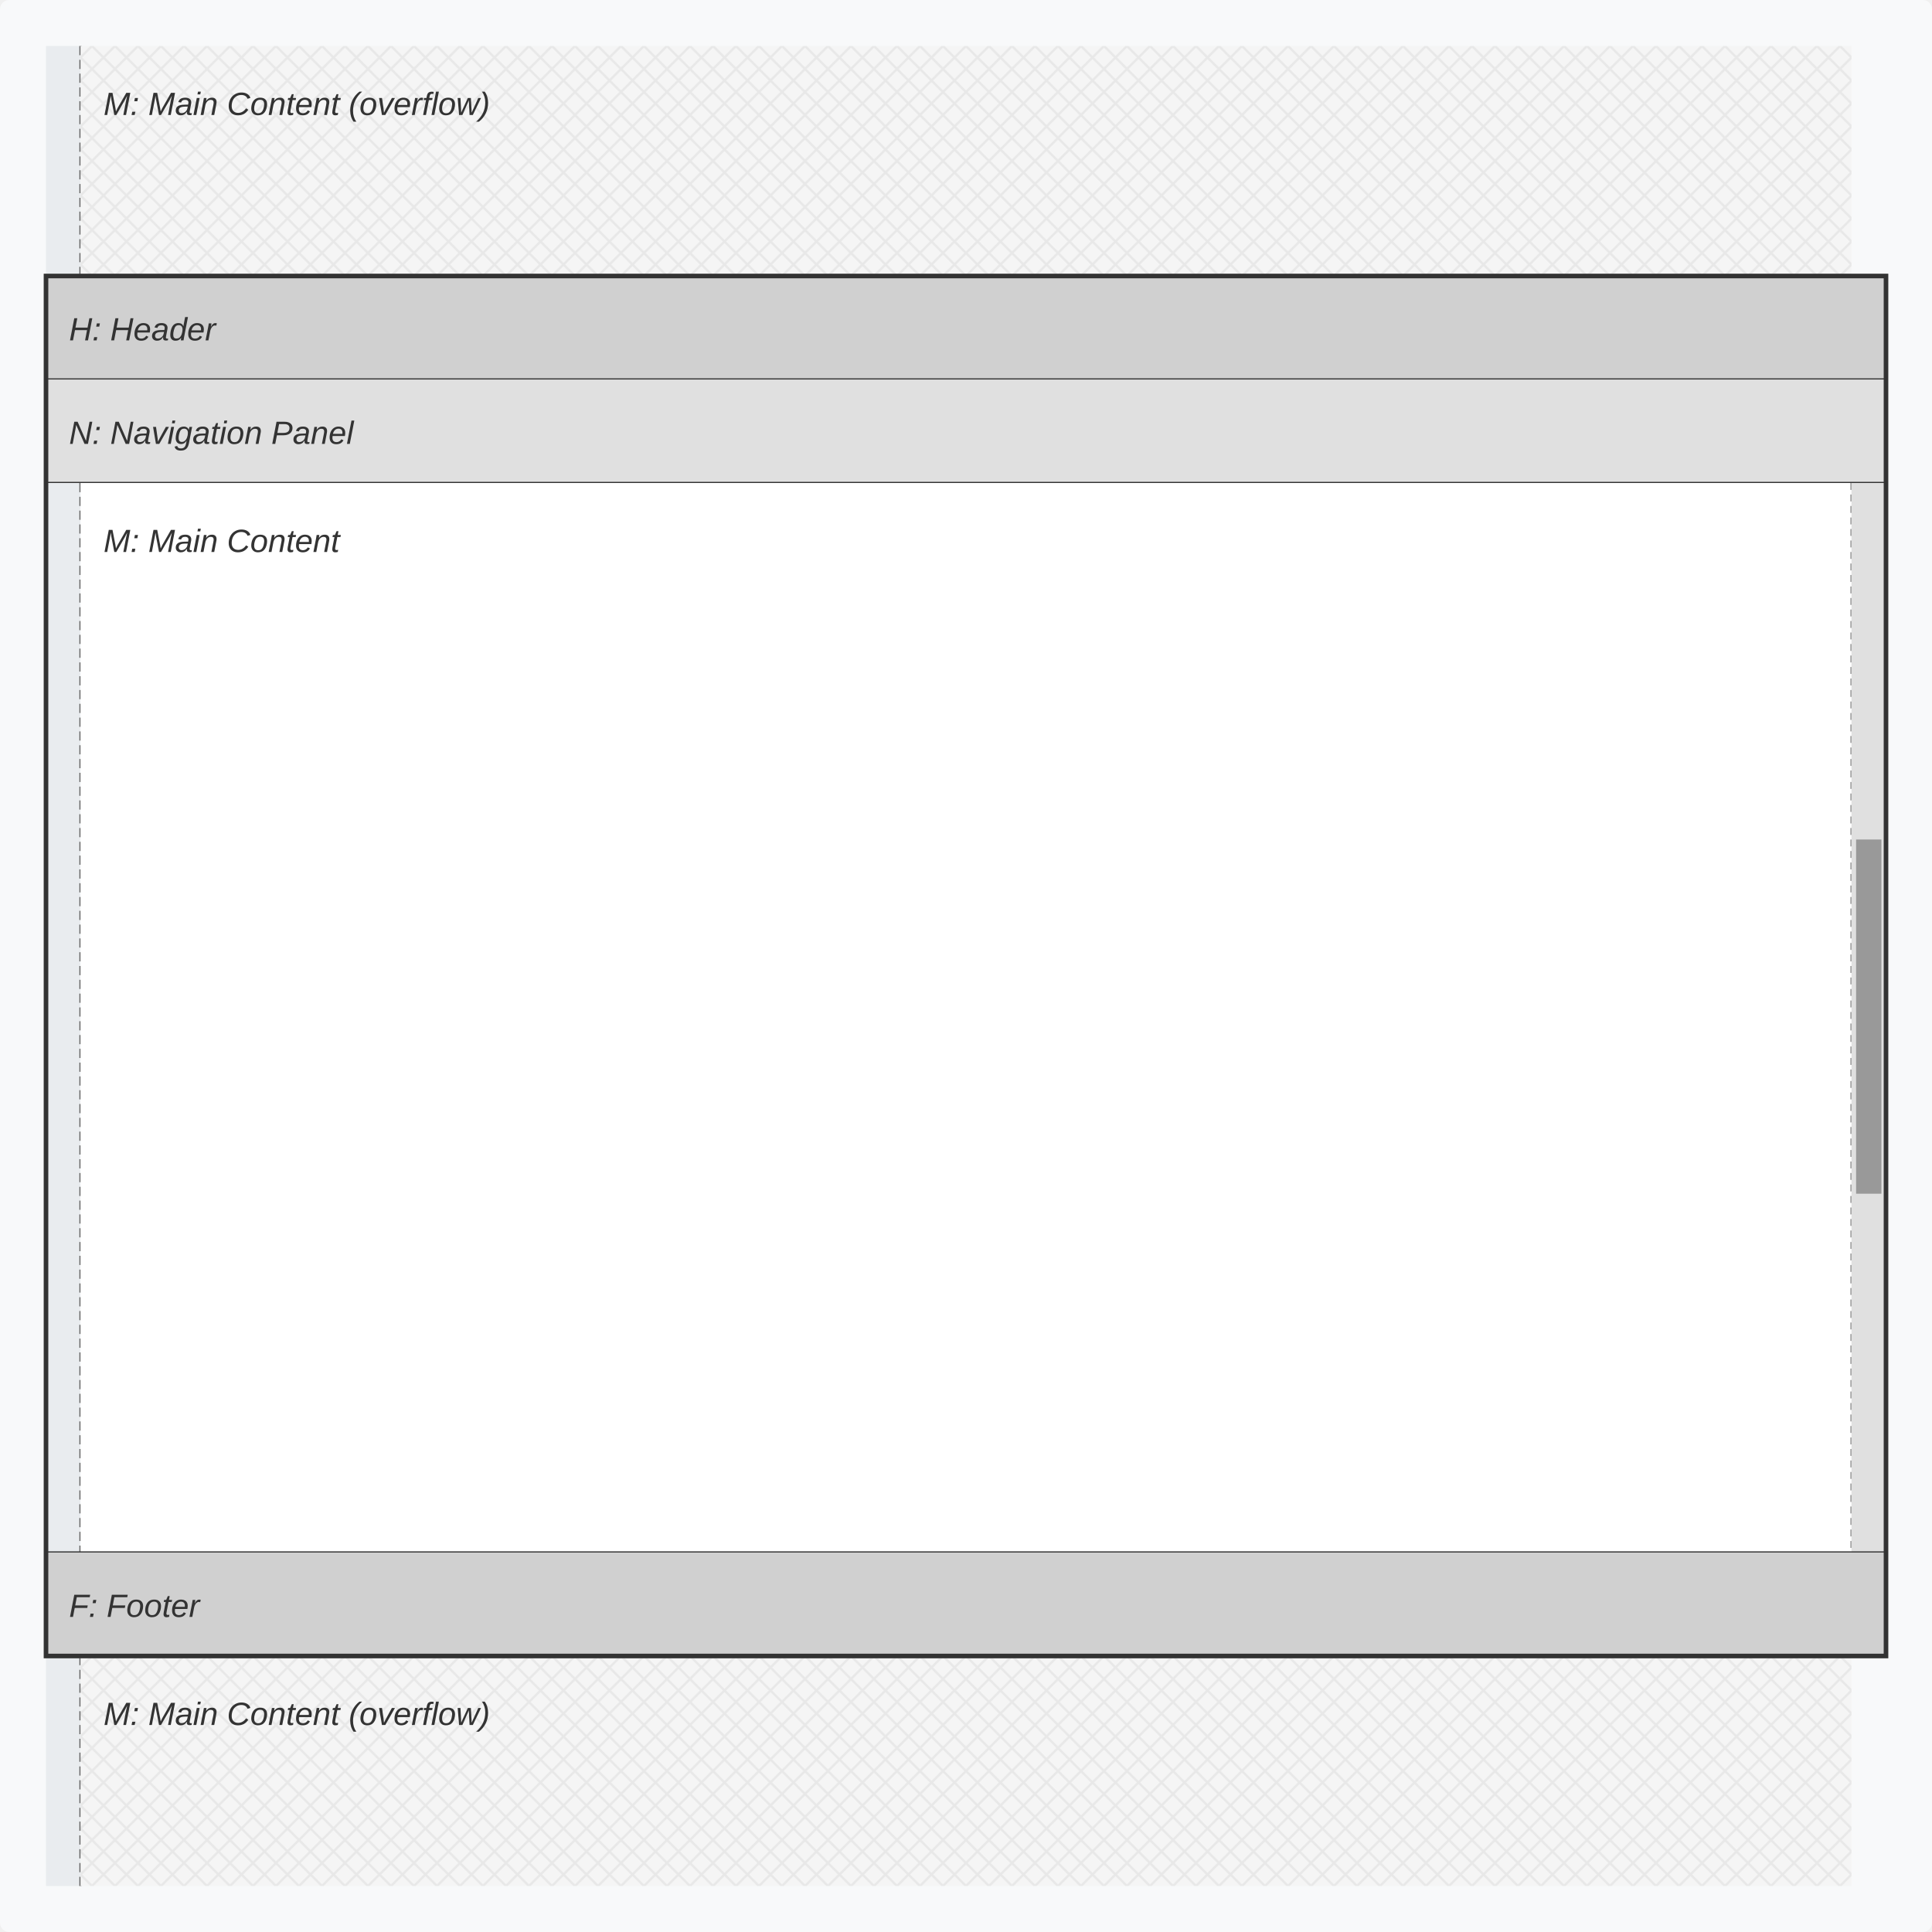
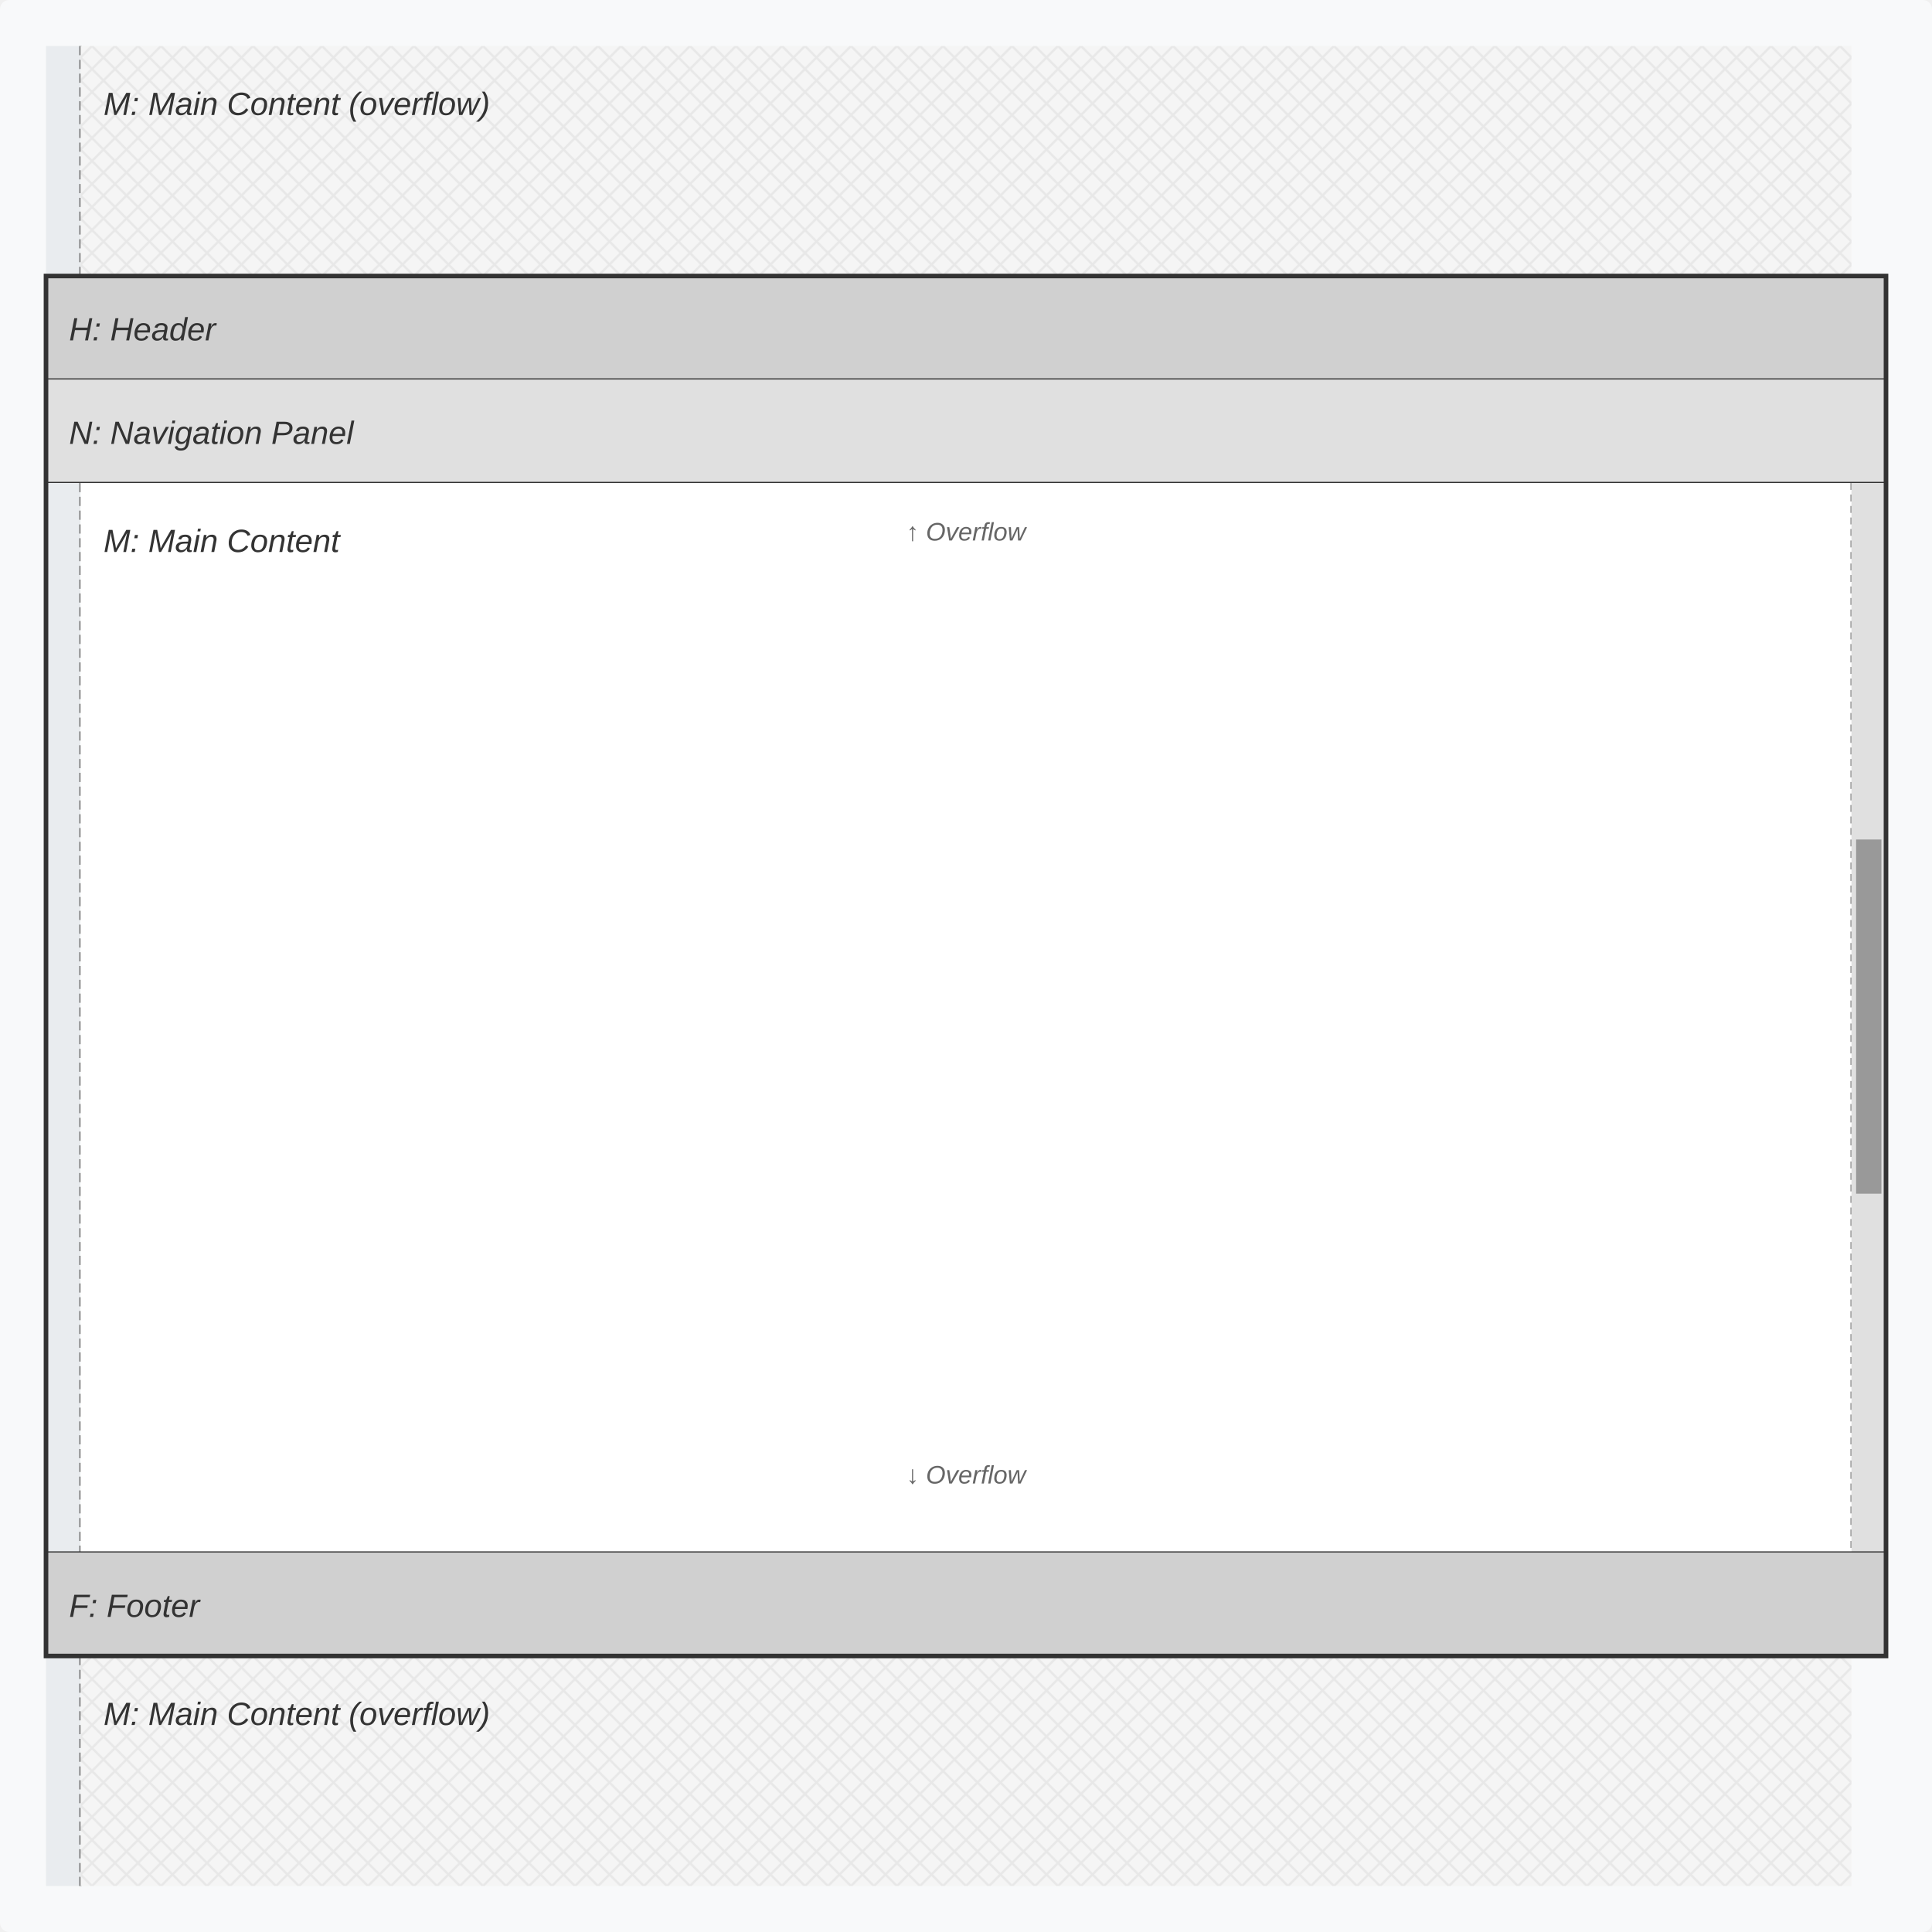
<svg xmlns="http://www.w3.org/2000/svg" viewBox="0 0 840 840" width="840" height="840">
  <defs>
    <pattern id="overflowPattern" patternUnits="userSpaceOnUse" width="10" height="10">
      <rect width="10" height="10" fill="#f5f5f5" />
      <path d="M 0,0 L 10,10 M 10,0 L 0,10" stroke="#e8e8e8" stroke-width="1" fill="none" />
    </pattern>
  </defs>
  <style>
    .container-bg { fill: #f8f9fa; }
    .main-screen-border { stroke: #333; stroke-width: 2; fill: none; }
    .block-border { stroke: #333; stroke-width: 1; fill: none; }
    .header { fill: #d0d0d0; }
    .nav { fill: #e0e0e0; }
    .content { fill: #ffffff; }
    .footer { fill: #d0d0d0; }
    .gutter { fill: #e9ecef; }
    .gutter-edge { stroke: #666; stroke-width: 1; stroke-dasharray: 4,2; fill: none; }
    .overflow-bg { fill: url(#overflowPattern); }
    .scrollbar-track { fill: #e0e0e0; }
    .scrollbar-thumb { fill: #999; }
    .scrollbar-border { stroke: #999; stroke-width: 1; stroke-dasharray: 3,2; fill: none; }
    .text { font-family: Arial, sans-serif; font-size: 14px; fill: #333; text-anchor: start; font-style: italic; }
+     .text-overflow { font-family: Arial, sans-serif; font-size: 11px; fill: #666; text-anchor: middle; font-style: italic; }
  </style>
  <rect class="container-bg" x="0" y="0" width="840" height="840" rx="4" />
  <rect class="gutter" x="20" y="20" width="15" height="100" />
  <line x1="35" y1="20" x2="35" y2="120" class="gutter-edge" />
  <rect x="35" y="20" width="770" height="100" class="overflow-bg" />
  <text class="text" x="45" y="50">M: Main Content (overflow)</text>
  <rect class="header" x="20" y="120" width="800" height="45" />
  <text class="text" x="30" y="148">H: Header</text>
  <line x1="20" y1="165" x2="820" y2="165" class="block-border" />
  <rect class="nav" x="20" y="165" width="800" height="45" />
  <text class="text" x="30" y="193">N: Navigation Panel</text>
  <line x1="20" y1="210" x2="820" y2="210" class="block-border" />
  <rect class="gutter" x="20" y="210" width="15" height="465" />
  <line x1="35" y1="210" x2="35" y2="675" class="gutter-edge" />
  <rect class="content" x="35" y="210" width="770" height="465" />
  <text class="text" x="45" y="240">M: Main Content</text>
+   <text class="text-overflow" x="420" y="235">↑ Overflow</text>
+   <text class="text-overflow" x="420" y="645">↓ Overflow</text>
  <line x1="805" y1="210" x2="805" y2="675" class="scrollbar-border" />
  <rect x="805" y="210" width="15" height="465" class="scrollbar-track" />
  <rect x="807" y="365" width="11" height="154" class="scrollbar-thumb" />
  <line x1="20" y1="675" x2="820" y2="675" class="block-border" />
  <rect class="footer" x="20" y="675" width="800" height="45" />
  <text class="text" x="30" y="703">F: Footer</text>
  <rect class="gutter" x="20" y="720" width="15" height="100" />
  <line x1="35" y1="720" x2="35" y2="820" class="gutter-edge" />
  <rect x="35" y="720" width="770" height="100" class="overflow-bg" />
  <text class="text" x="45" y="750">M: Main Content (overflow)</text>
  <rect x="20" y="120" width="800" height="600" class="main-screen-border" />
</svg>
